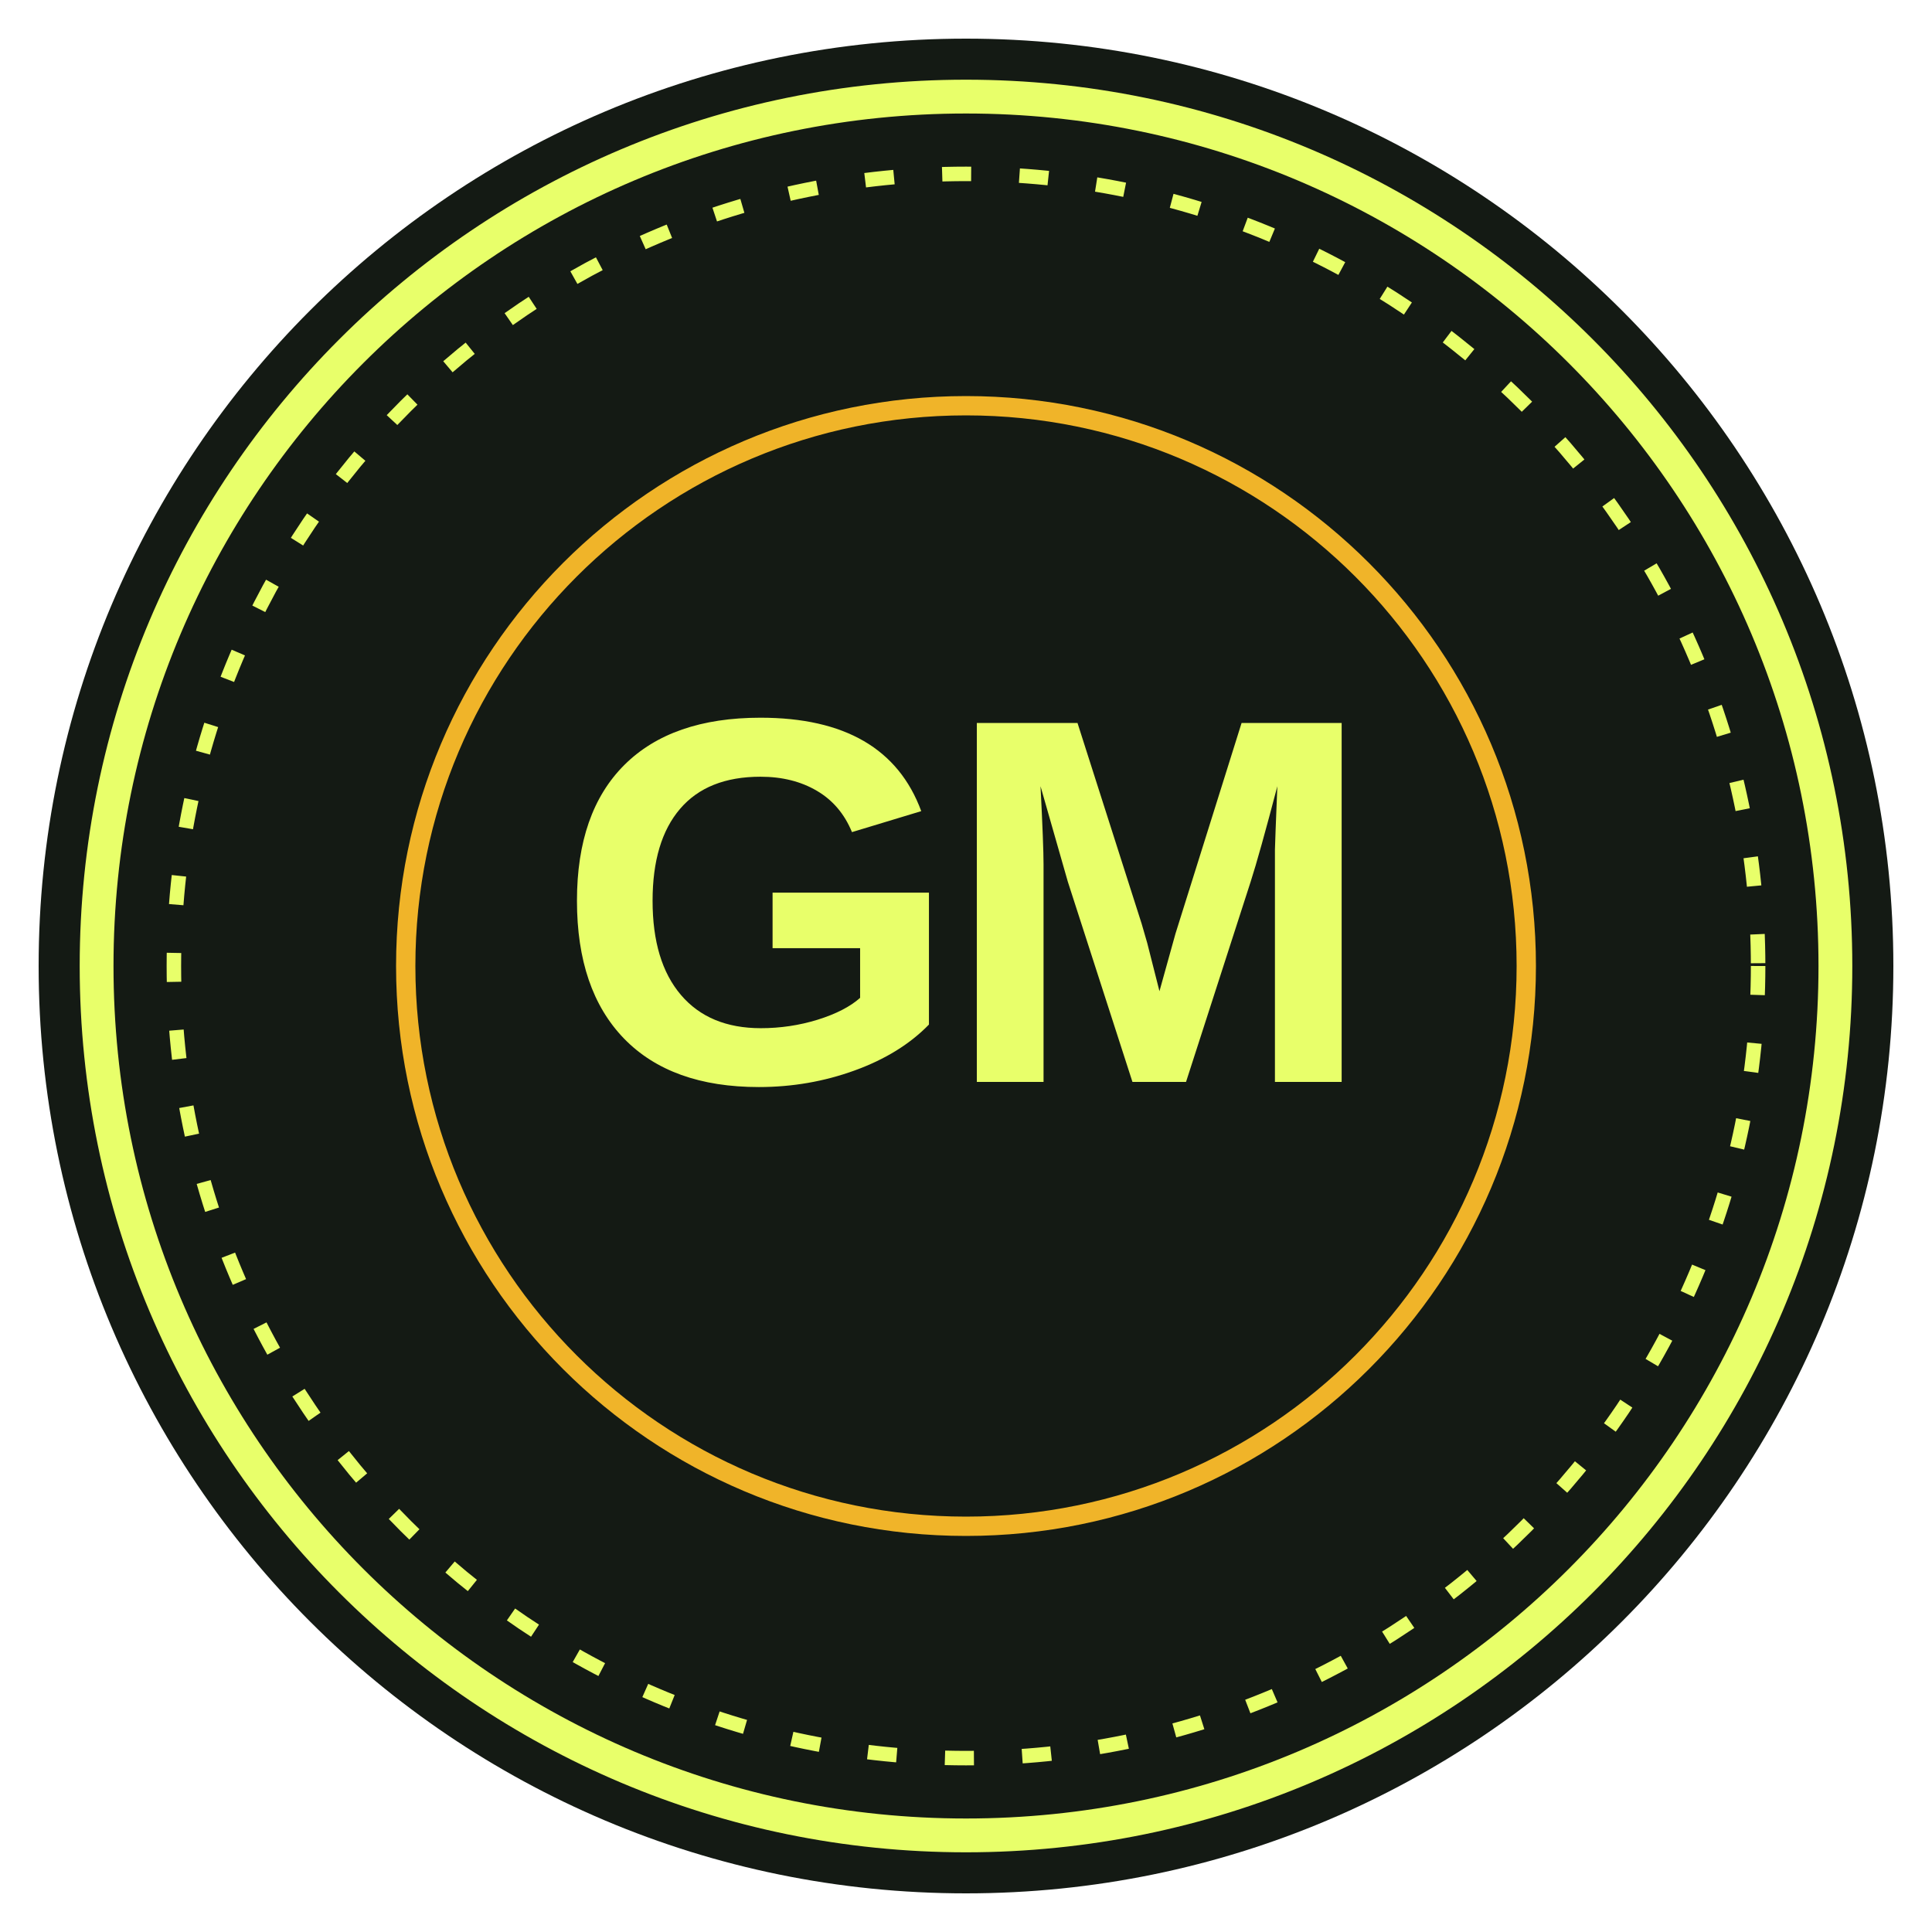
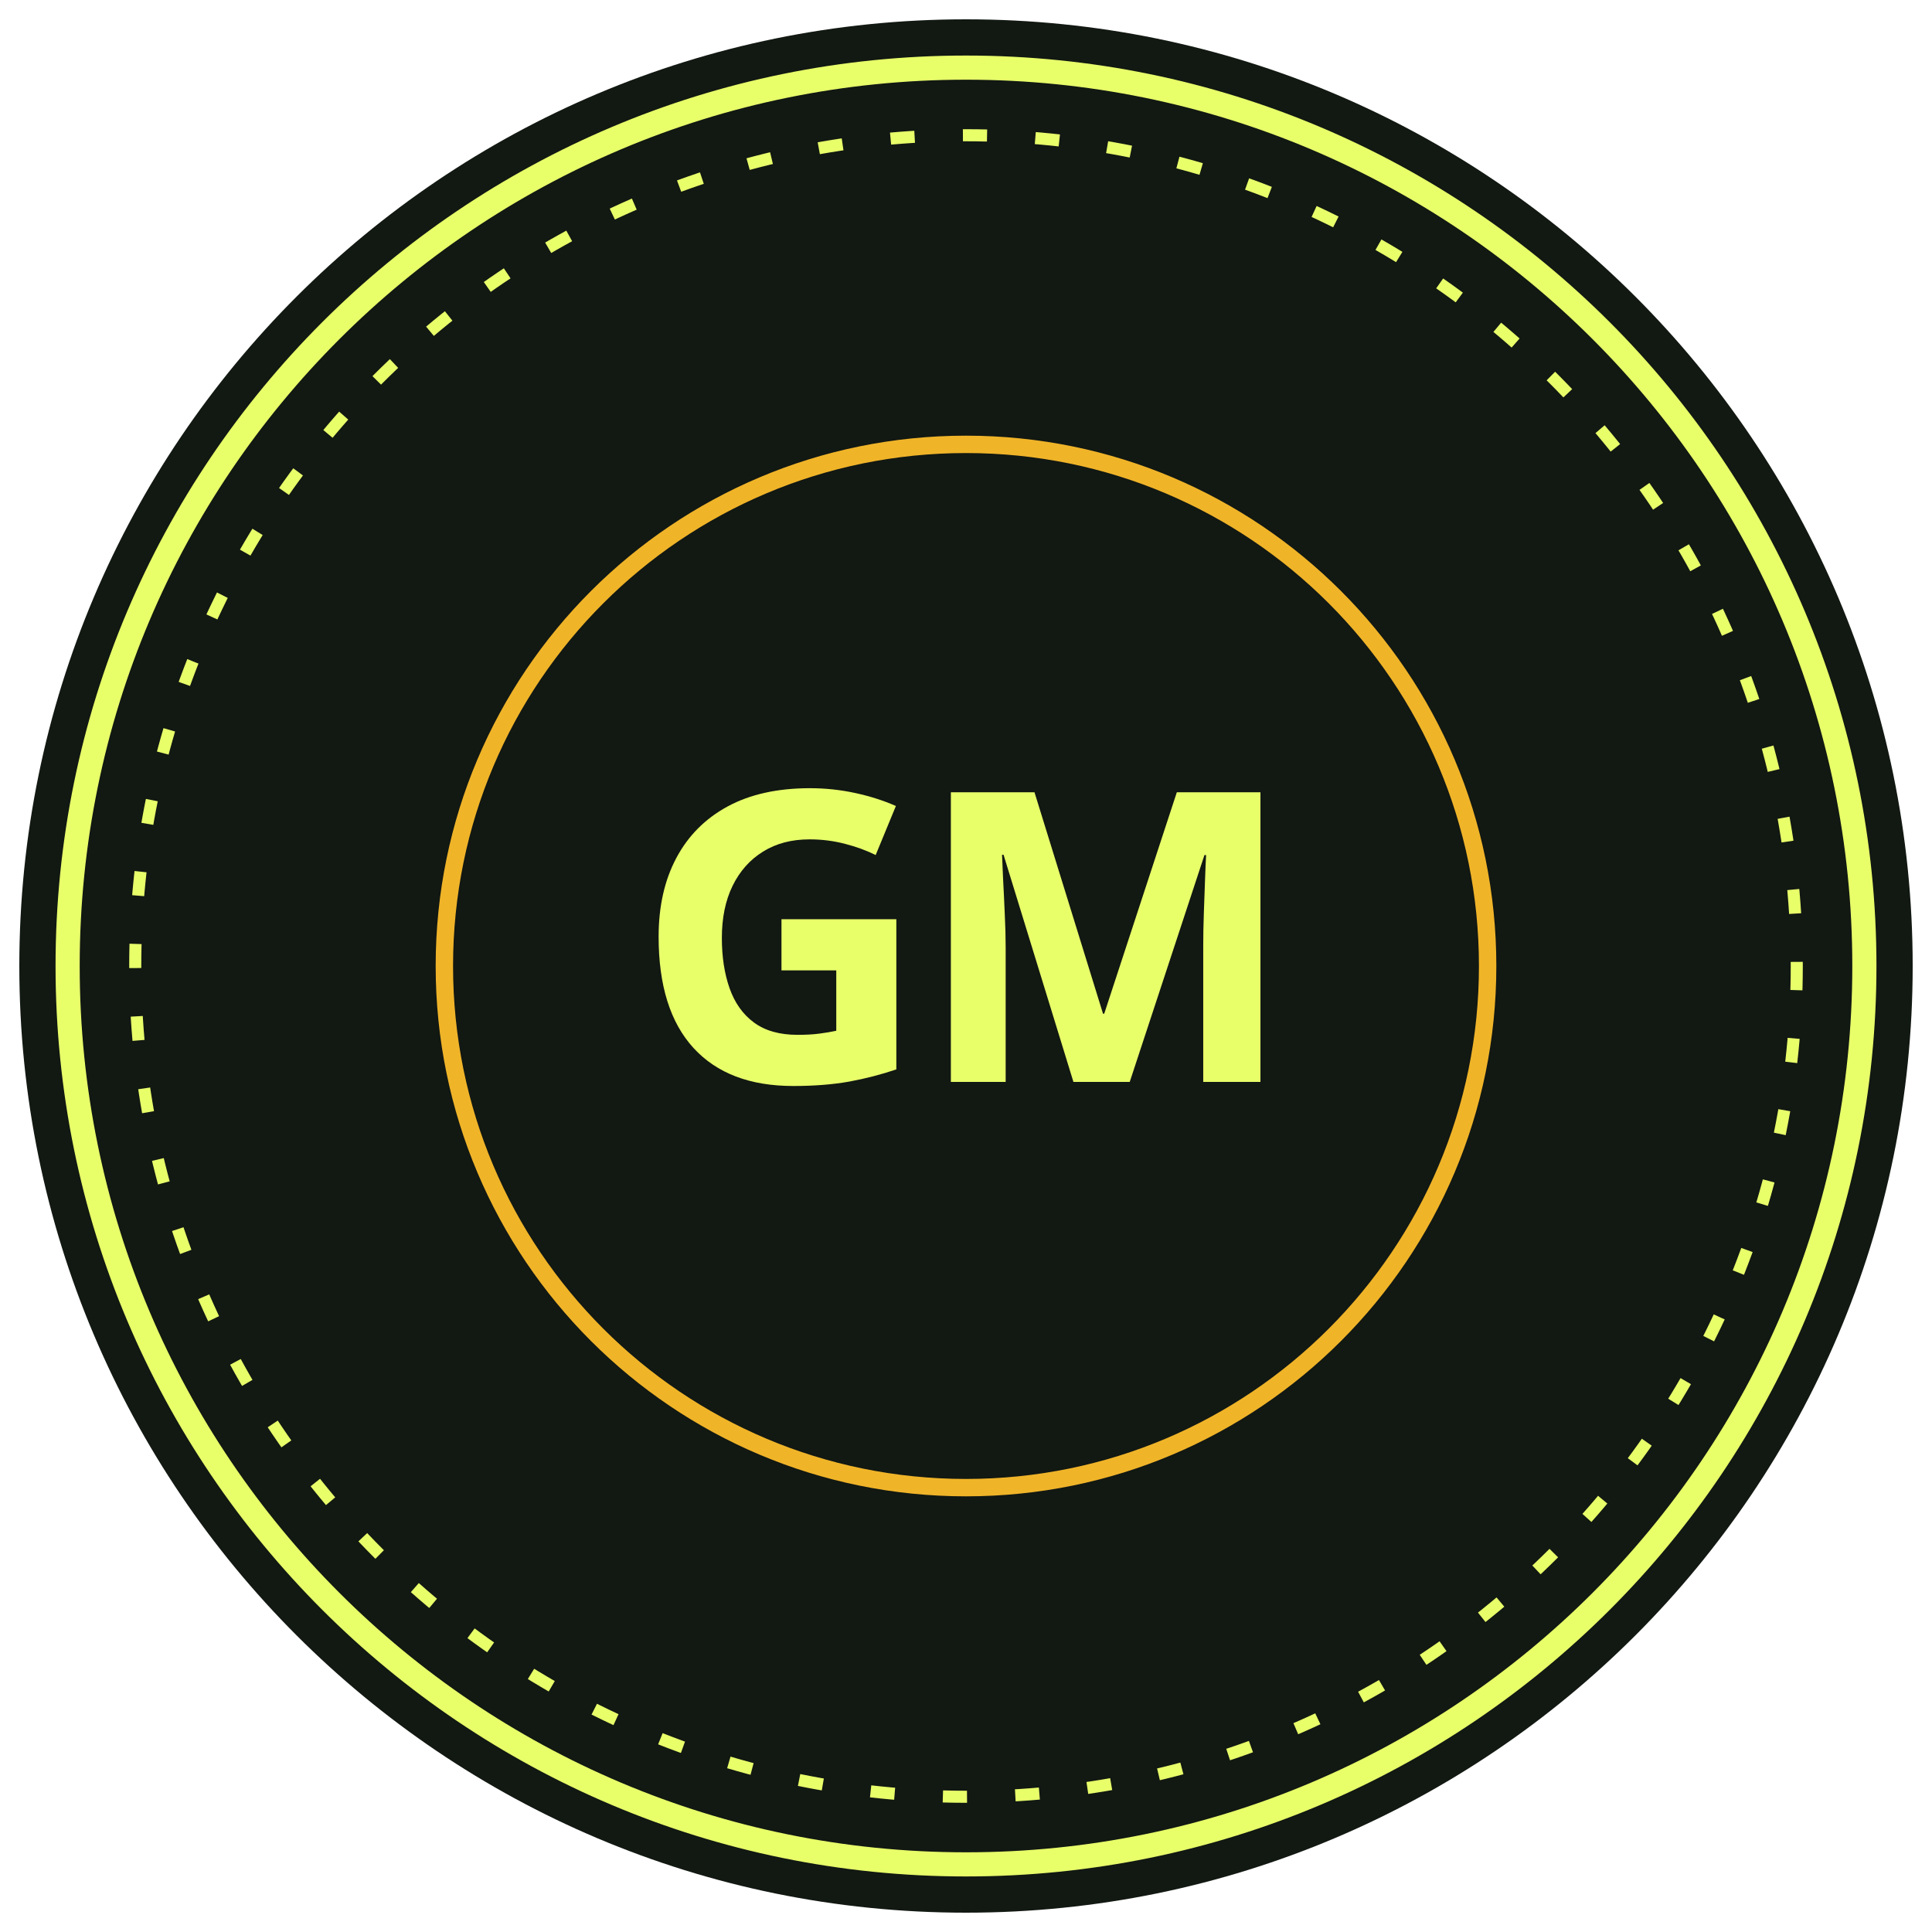
<svg xmlns="http://www.w3.org/2000/svg" viewBox="0 0 200 200">
-   <circle cx="100" cy="100" r="96" fill="#141a14" />
-   <circle cx="100" cy="100" r="90" fill="none" stroke="#E8FF6A" stroke-width="3.5" />
-   <circle cx="100" cy="100" r="82" fill="none" stroke="#E8FF6A" stroke-width="1.5" stroke-dasharray="3 5" />
-   <circle cx="100" cy="100" r="58" fill="none" stroke="#F0B429" stroke-width="2" />
-   <text x="100" y="112" text-anchor="middle" font-family="Segoe UI, Arial, sans-serif" font-size="54" font-weight="800" letter-spacing="-2" fill="#E8FF6A">GM</text>
+   <circle cx="100" cy="100" r="98" fill="#121812" />
+   <circle cx="100" cy="100" r="93" fill="none" stroke="#E8FF6A" stroke-width="2.5" />
+   <circle cx="100" cy="100" r="86" fill="none" stroke="#E8FF6A" stroke-width="1.25" stroke-dasharray="2.5 5" />
+   <circle cx="100" cy="100" r="54" fill="none" stroke="#F0B429" stroke-width="1.8" />
+   <text x="100" y="112" text-anchor="middle" fill="#E8FF6A" font-size="42" font-weight="800" font-family="Noto Sans, Arial, sans-serif" letter-spacing="-1.5">GM</text>
</svg>
